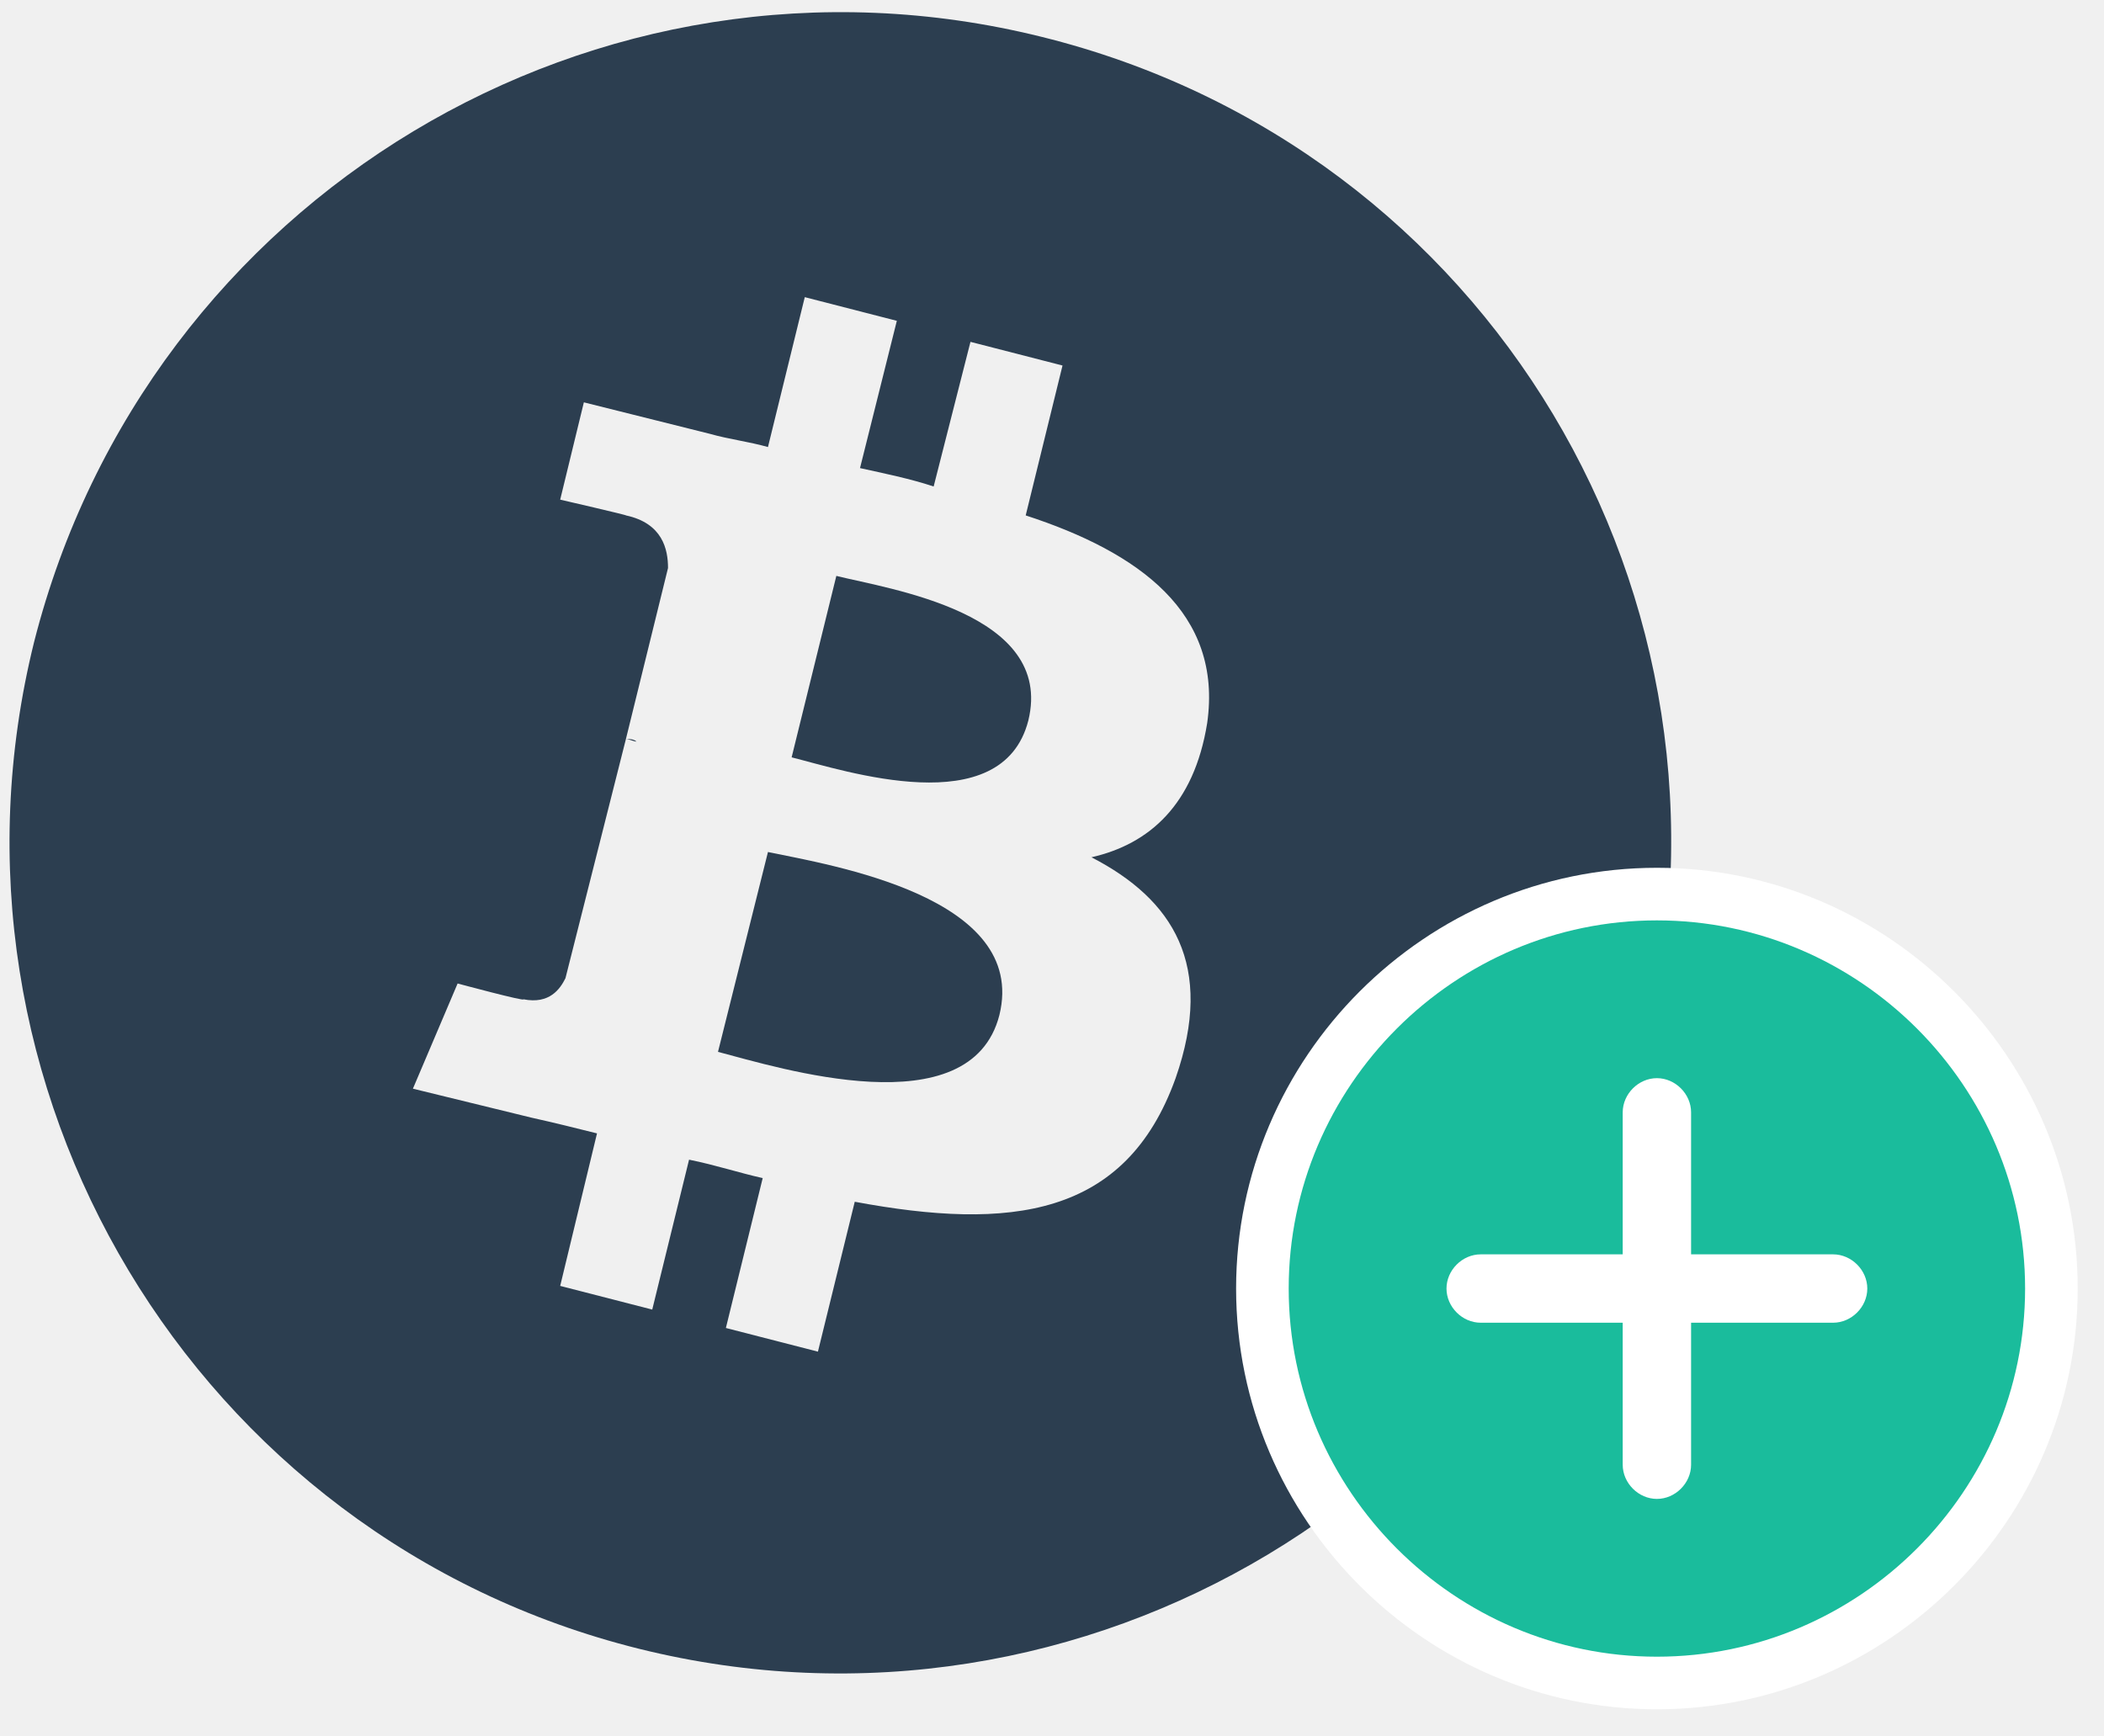
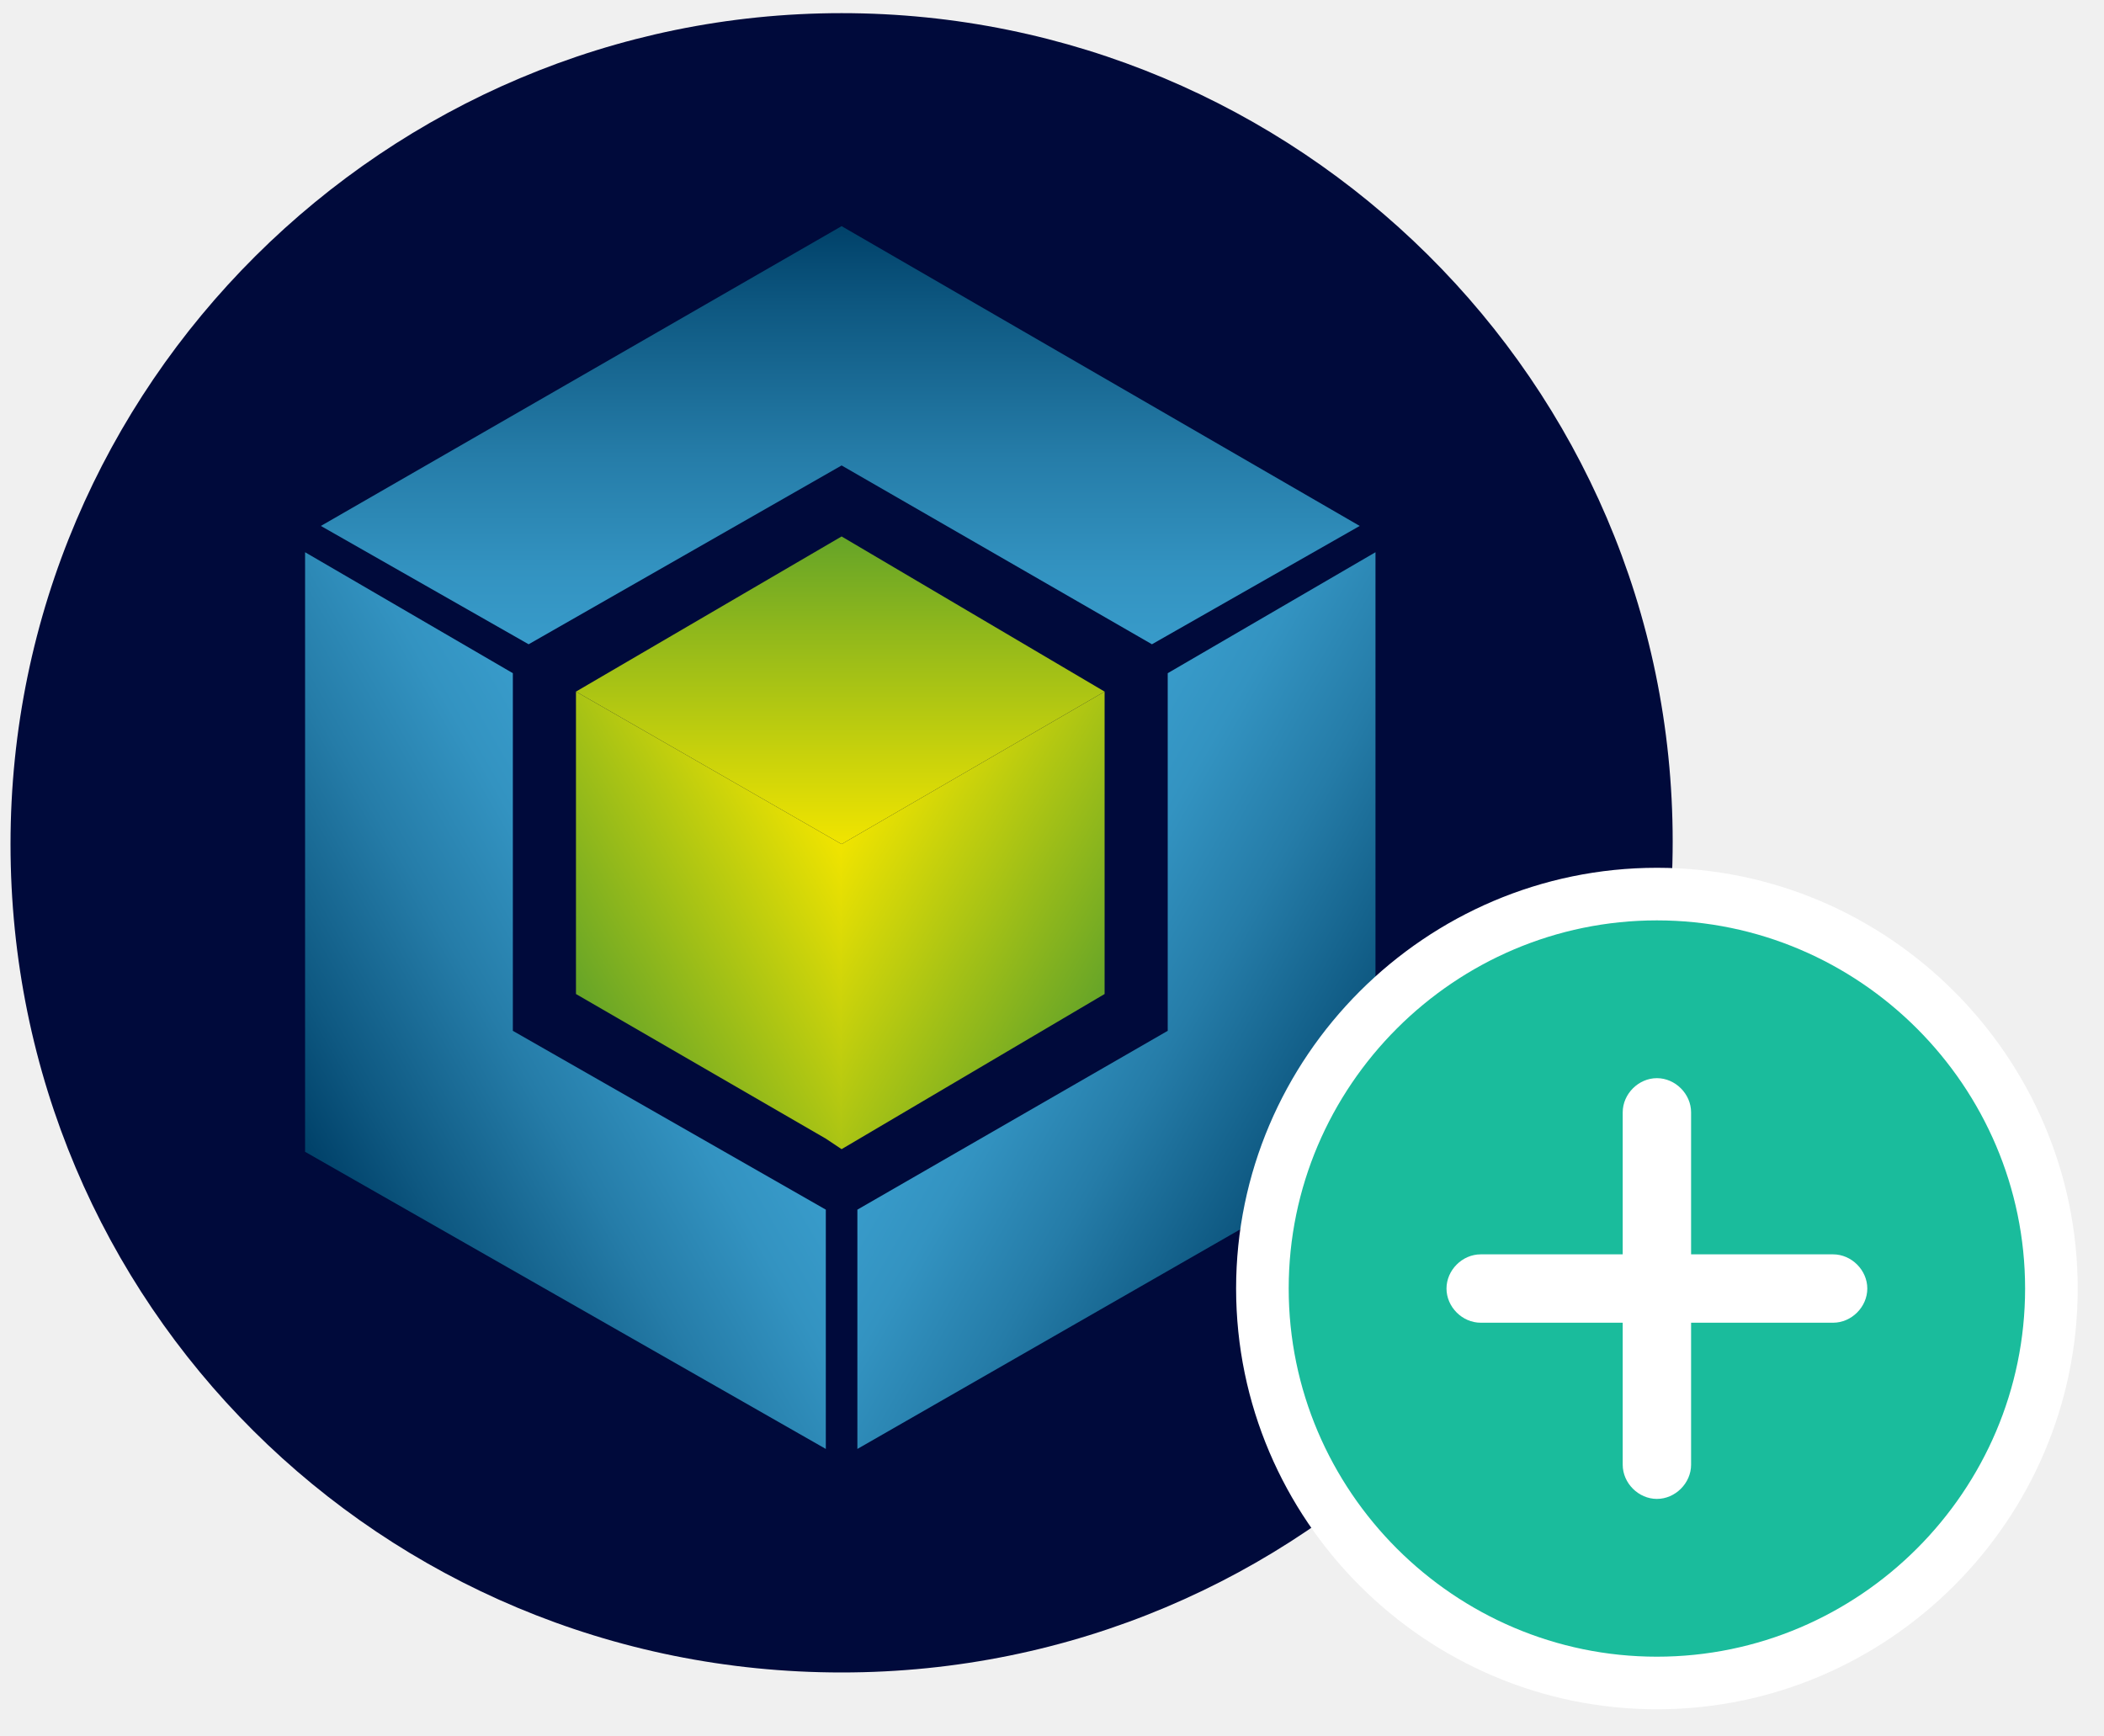
- <svg xmlns="http://www.w3.org/2000/svg" version="1.1" id="Capa_1" x="0px" y="0px" viewBox="-257 387.9 80 66" enable-background="new -257 387.9 80 66" xml:space="preserve">
+ <svg xmlns="http://www.w3.org/2000/svg" xmlns:xlink="http://www.w3.org/1999/xlink" version="1.1" id="Capa_1" x="0px" y="0px" width="80px" height="66px" viewBox="0 0 80 66" style="enable-background:new 0 0 80 66;" xml:space="preserve">
+   <style type="text/css">
+ 	.st0{fill:#000A3B;}
+ 	.st1{clip-path:url(#SVGID_2_);}
+ 	.st2{fill:url(#SVGID_3_);}
+ 	.st3{fill:url(#SVGID_4_);}
+ 	.st4{fill:url(#SVGID_5_);}
+ 	.st5{fill:url(#SVGID_6_);}
+ 	.st6{fill:url(#SVGID_7_);}
+ 	.st7{fill:url(#SVGID_8_);}
+ 	.st8{fill:#1ABC9C;}
+ 	.st9{fill:#FFFFFF;}
+ </style>
  <g id="Page-1">
    <g id="Copay-v1-Buy-_x2013_-Main" transform="translate(-34, -387)">
      <g id="fi-bitcoin-circle-_x2B_-Oval-356-_x2B_-ios7-redo-Copy-4" transform="translate(34, 387)">
-         <g id="fi-bitcoin-circle">
-           <g id="g99">
-             <path id="Shape" fill="#2C3E50" d="M-225.2,409.8l-1.7,6.9c2,0.5,8,2.5,9-1.4C-216.9,411.2-223.2,410.3-225.2,409.8       L-225.2,409.8z" />
-             <path id="Shape_1_" fill="#2C3E50" d="M-227.8,420.3l-1.9,7.6c2.3,0.6,9.6,2.9,10.7-1.4C-217.9,422-225.4,420.8-227.8,420.3       L-227.8,420.3z" />
-             <path id="Shape_2_" fill="#2C3E50" d="M-217.4,389.3c-16.9-4.2-34,6.1-38.3,23c-4.2,16.9,6.1,34.1,23,38.3       c16.9,4.2,34.1-6.1,38.3-23C-190.2,410.6-200.4,393.5-217.4,389.3L-217.4,389.3z M-211.1,415.4c-0.5,3.1-2.2,4.6-4.4,5.1       c3.1,1.6,4.7,4.1,3.2,8.4c-1.9,5.3-6.3,5.8-12.2,4.7l-1.4,5.7l-3.5-0.9l1.4-5.7c-0.9-0.2-1.8-0.5-2.8-0.7l-1.4,5.7l-3.5-0.9       l1.4-5.8c-0.8-0.2-1.6-0.4-2.5-0.6l-4.5-1.1l1.7-4c0,0,2.6,0.7,2.5,0.6c1,0.2,1.4-0.4,1.6-0.8l2.3-9.1c0.1,0,0.3,0.1,0.4,0.1       c-0.1-0.1-0.3-0.1-0.4-0.1l1.6-6.5c0-0.7-0.2-1.7-1.6-2c0.1,0-2.5-0.6-2.5-0.6l0.9-3.7l4.8,1.2l0,0c0.7,0.2,1.5,0.3,2.2,0.5       l1.4-5.7l3.5,0.9l-1.4,5.6c0.9,0.2,1.9,0.4,2.8,0.7l1.4-5.5l3.5,0.9l-1.4,5.7C-213.7,408.9-210.5,411.2-211.1,415.4       L-211.1,415.4z" />
+         <g>
+           <path id="coin" class="st0" d="M32,63.6c17.5,0,31.6-14.1,31.6-31.6S49.3,0.5,32,0.5S0.4,14.6,0.4,32.1S14.5,63.6,32,63.6z" />
+           <g id="BitPay.-Bitcoin_Symbol_1_">
+             <g>
+               <g>
+                 <g>
+                   <defs>
+                     <polygon id="SVGID_1_" points="11.6,20.3 11.6,43.8 32,55.5 52.3,43.8 52.3,20.3 32,8.6          " />
+                   </defs>
+                   <clipPath id="SVGID_2_">
+                     <use xlink:href="#SVGID_1_" style="overflow:visible;" />
+                   </clipPath>
+                   <g class="st1">
+                     <g>
+                       <linearGradient id="SVGID_3_" gradientUnits="userSpaceOnUse" x1="38.468" y1="949.793" x2="52.273" y2="957.763" gradientTransform="matrix(1 0 0 1 0 -914)">
+                         <stop offset="0" style="stop-color:#389BCA" />
+                         <stop offset="0.173" style="stop-color:#3393C1" />
+                         <stop offset="0.454" style="stop-color:#257CA8" />
+                         <stop offset="0.807" style="stop-color:#0E5881" />
+                         <stop offset="1" style="stop-color:#004169" />
+                       </linearGradient>
+                       <polygon class="st2" points="52.3,21 52.3,43.8 32.6,55.1 32.6,46 44.4,39.2 44.4,25.6           " />
+                       <linearGradient id="SVGID_4_" gradientUnits="userSpaceOnUse" x1="25.438" y1="949.793" x2="11.633" y2="957.763" gradientTransform="matrix(1 0 0 1 0 -914)">
+                         <stop offset="0" style="stop-color:#389BCA" />
+                         <stop offset="0.173" style="stop-color:#3393C1" />
+                         <stop offset="0.454" style="stop-color:#257CA8" />
+                         <stop offset="0.807" style="stop-color:#0E5881" />
+                         <stop offset="1" style="stop-color:#004169" />
+                       </linearGradient>
+                       <polygon class="st3" points="19.5,39.2 31.4,46 31.4,55.1 11.6,43.8 11.6,21 19.5,25.6           " />
+                       <linearGradient id="SVGID_5_" gradientUnits="userSpaceOnUse" x1="31.953" y1="938.528" x2="31.953" y2="922.582" gradientTransform="matrix(1 0 0 1 0 -914)">
+                         <stop offset="0" style="stop-color:#389BCA" />
+                         <stop offset="0.173" style="stop-color:#3393C1" />
+                         <stop offset="0.454" style="stop-color:#257CA8" />
+                         <stop offset="0.807" style="stop-color:#0E5881" />
+                         <stop offset="1" style="stop-color:#004169" />
+                       </linearGradient>
+                       <polygon class="st4" points="51.7,20 43.8,24.5 32,17.7 20.1,24.5 12.2,20 32,8.6           " />
+                     </g>
+                     <g>
+                       <linearGradient id="SVGID_6_" gradientUnits="userSpaceOnUse" x1="31.943" y1="946.068" x2="42.023" y2="951.888" gradientTransform="matrix(1 0 0 1 0 -914)">
+                         <stop offset="0" style="stop-color:#F0E400" />
+                         <stop offset="1" style="stop-color:#65A428" />
+                       </linearGradient>
+                       <polygon class="st5" points="42,26.3 42,26.3 42,37.8 32,43.7 32,32.1           " />
+                       <linearGradient id="SVGID_7_" gradientUnits="userSpaceOnUse" x1="31.963" y1="946.068" x2="21.896" y2="951.88" gradientTransform="matrix(1 0 0 1 0 -914)">
+                         <stop offset="0" style="stop-color:#F0E400" />
+                         <stop offset="1" style="stop-color:#65A428" />
+                       </linearGradient>
+                       <polygon class="st6" points="32,32.1 32,43.7 31.4,43.3 21.9,37.8 21.9,26.3 21.9,26.3           " />
+                       <linearGradient id="SVGID_8_" gradientUnits="userSpaceOnUse" x1="31.953" y1="946.05" x2="31.953" y2="934.41" gradientTransform="matrix(1 0 0 1 0 -914)">
+                         <stop offset="0" style="stop-color:#F0E400" />
+                         <stop offset="1" style="stop-color:#65A428" />
+                       </linearGradient>
+                       <polygon class="st7" points="32,32.1 21.9,26.3 32,20.4 42,26.3           " />
+                     </g>
+                   </g>
+                 </g>
+               </g>
+             </g>
          </g>
        </g>
        <g id="Oval-356-_x2B_-ios7-redo" transform="translate(48, 34)">
          <g>
-             <circle id="Oval-356_1_" fill="#1ABC9C" cx="-242" cy="402.9" r="15" />
-             <path fill="#FFFFFF" d="M-242,418.9c-8.8,0-16-7.2-16-16s7.2-16,16-16s16,7.2,16,16S-233.2,418.9-242,418.9z M-242,388.9       c-7.7,0-14,6.3-14,14s6.3,14,14,14s14-6.3,14-14S-234.3,388.9-242,388.9z" />
+             <circle id="Oval-356_1_" class="st8" cx="15" cy="15" r="15" />
+             <path class="st9" d="M15,31C6.2,31-1,23.8-1,15S6.2-1,15-1s16,7.2,16,16S23.8,31,15,31z M15,1C7.3,1,1,7.3,1,15s6.3,14,14,14       s14-6.3,14-14S22.7,1,15,1z" />
          </g>
          <g id="plus-round" transform="translate(7, 7)">
-             <path id="Shape_3_" fill="#FFFFFF" d="M-242.3,394.6h-5.4v-5.4c0-0.7-0.6-1.3-1.3-1.3s-1.3,0.6-1.3,1.3v5.4h-5.4       c-0.7,0-1.3,0.6-1.3,1.3c0,0.7,0.6,1.3,1.3,1.3h5.4v5.4c0,0.7,0.6,1.3,1.3,1.3s1.3-0.6,1.3-1.3v-5.4h5.4c0.7,0,1.3-0.6,1.3-1.3       C-241,395.2-241.6,394.6-242.3,394.6L-242.3,394.6z" />
+             <path id="Shape_3_" class="st9" d="M14.7,6.7H9.3V1.3C9.3,0.6,8.7,0,8,0S6.7,0.6,6.7,1.3v5.4H1.3C0.6,6.7,0,7.3,0,8       c0,0.7,0.6,1.3,1.3,1.3h5.4v5.4C6.7,15.4,7.3,16,8,16s1.3-0.6,1.3-1.3V9.3h5.4C15.4,9.3,16,8.7,16,8S15.4,6.7,14.7,6.7       L14.7,6.7z" />
          </g>
        </g>
      </g>
    </g>
  </g>
</svg>
